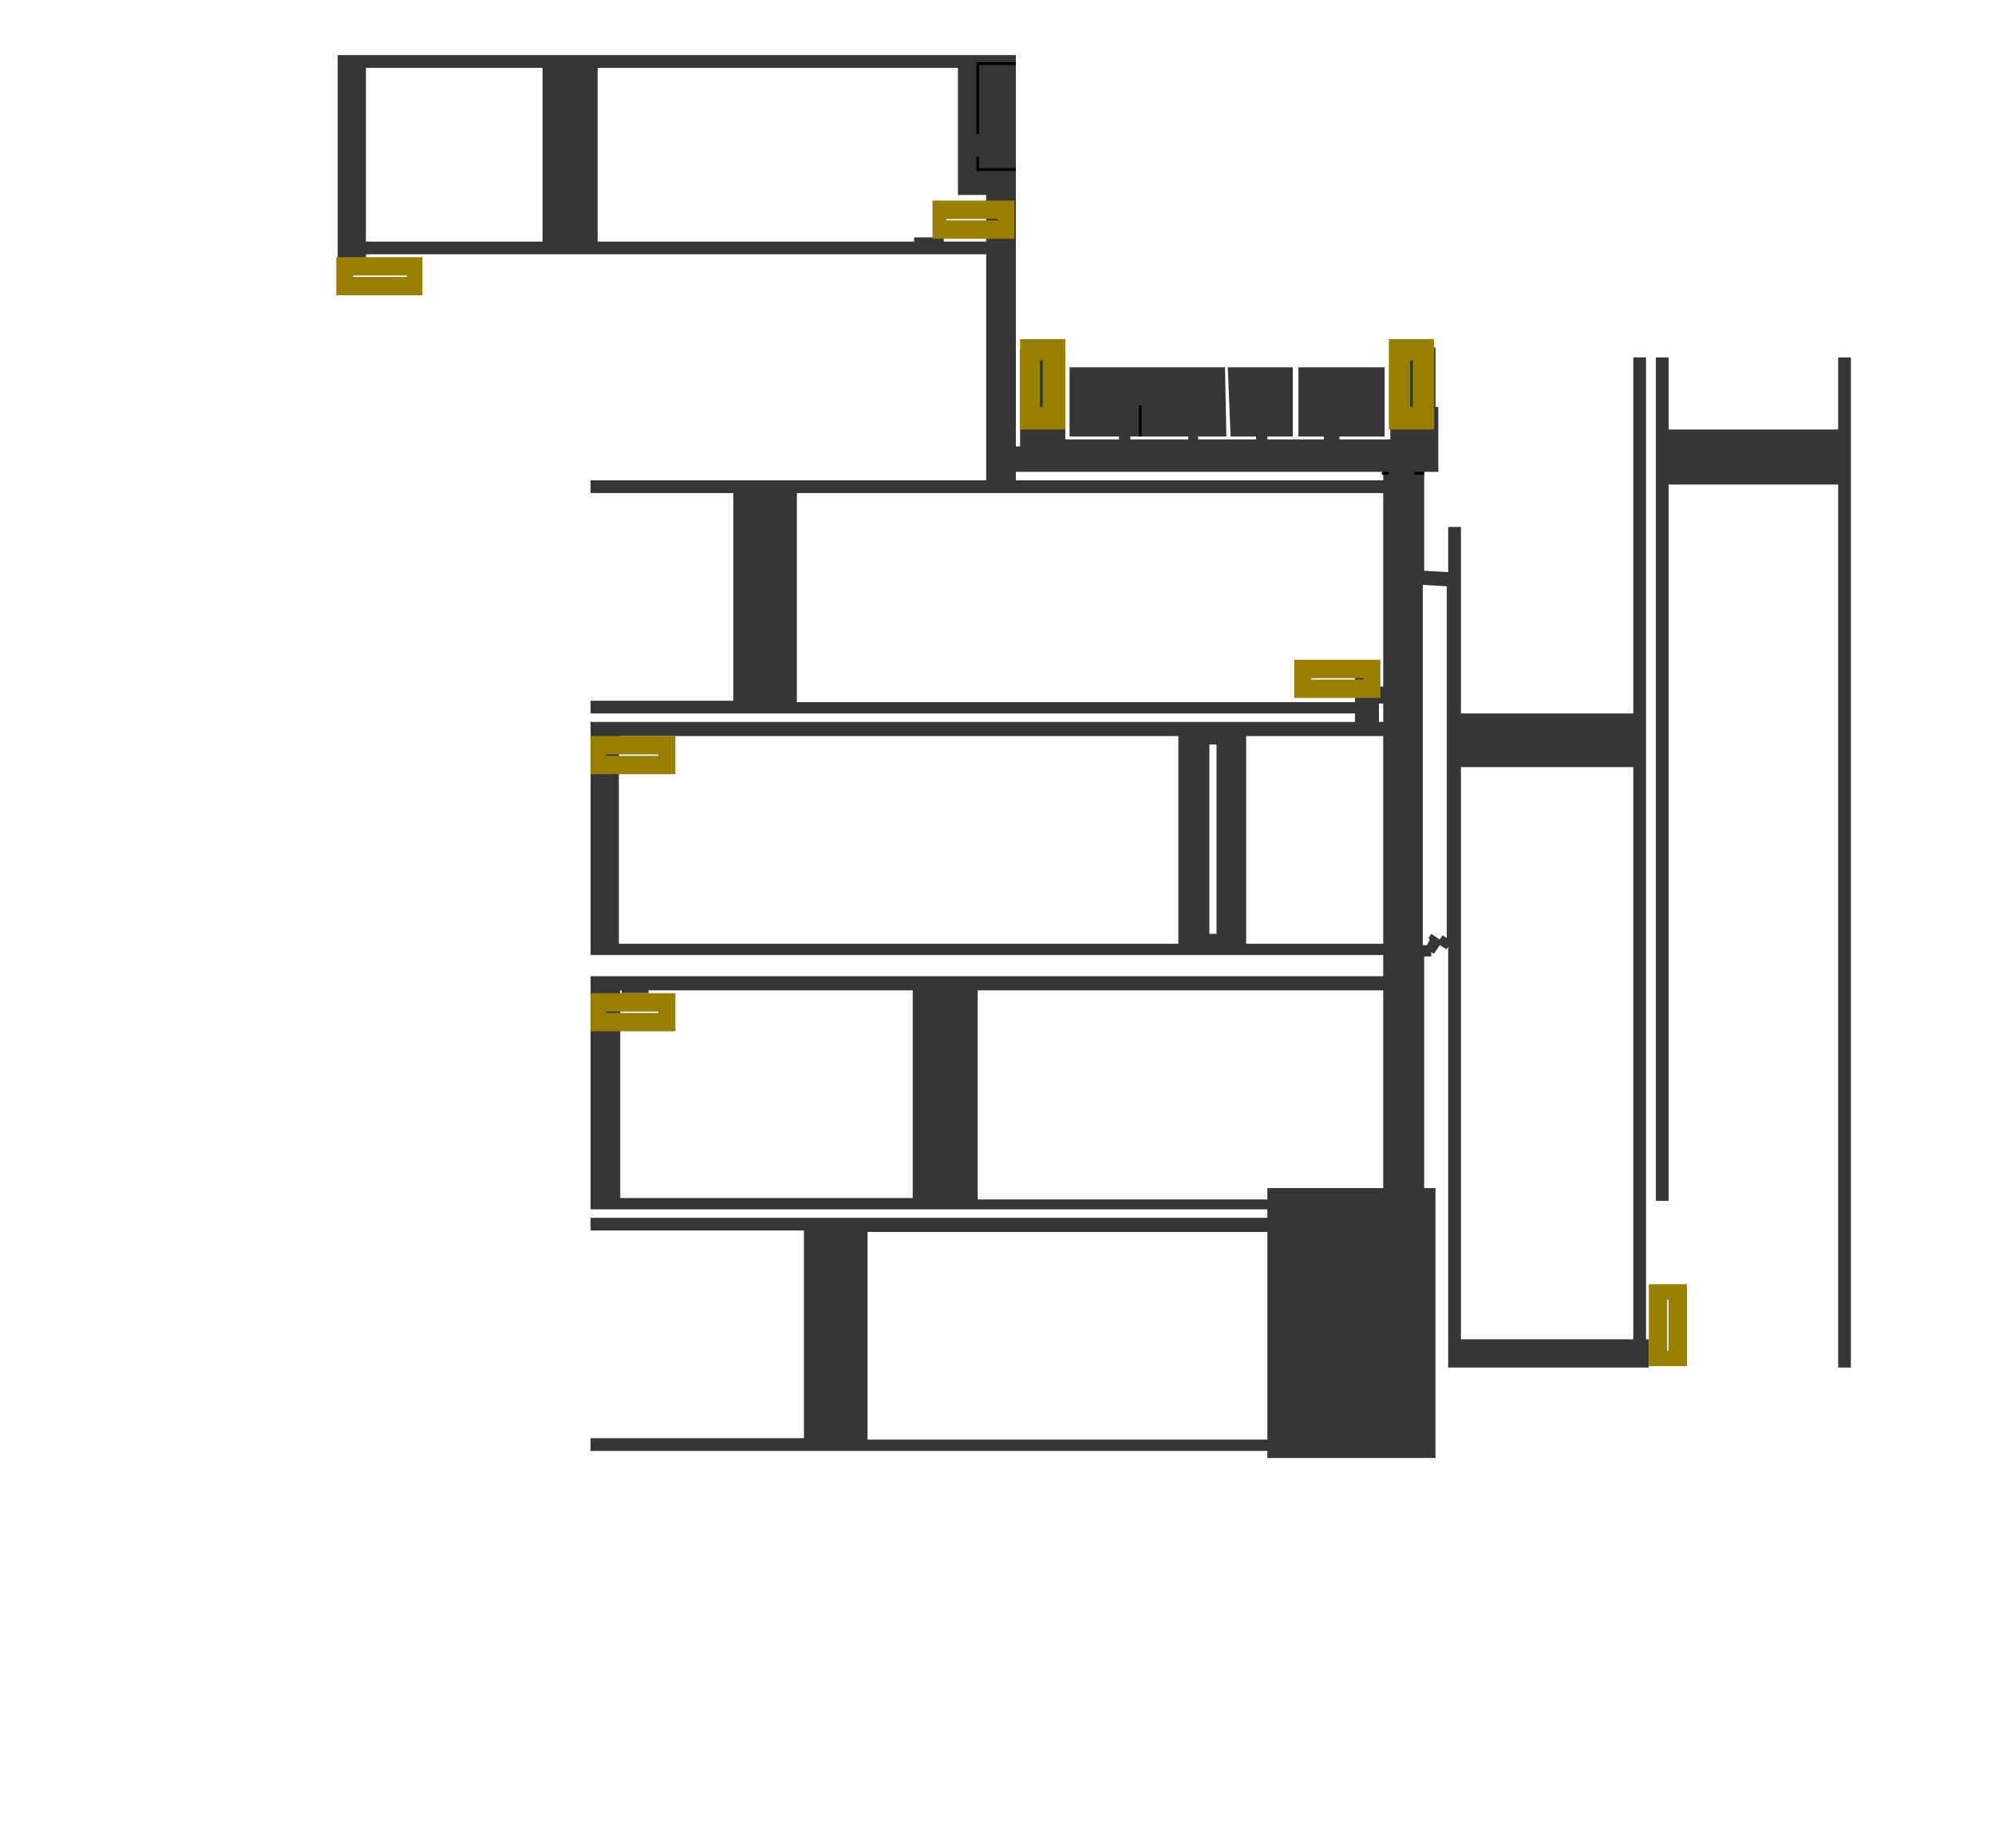
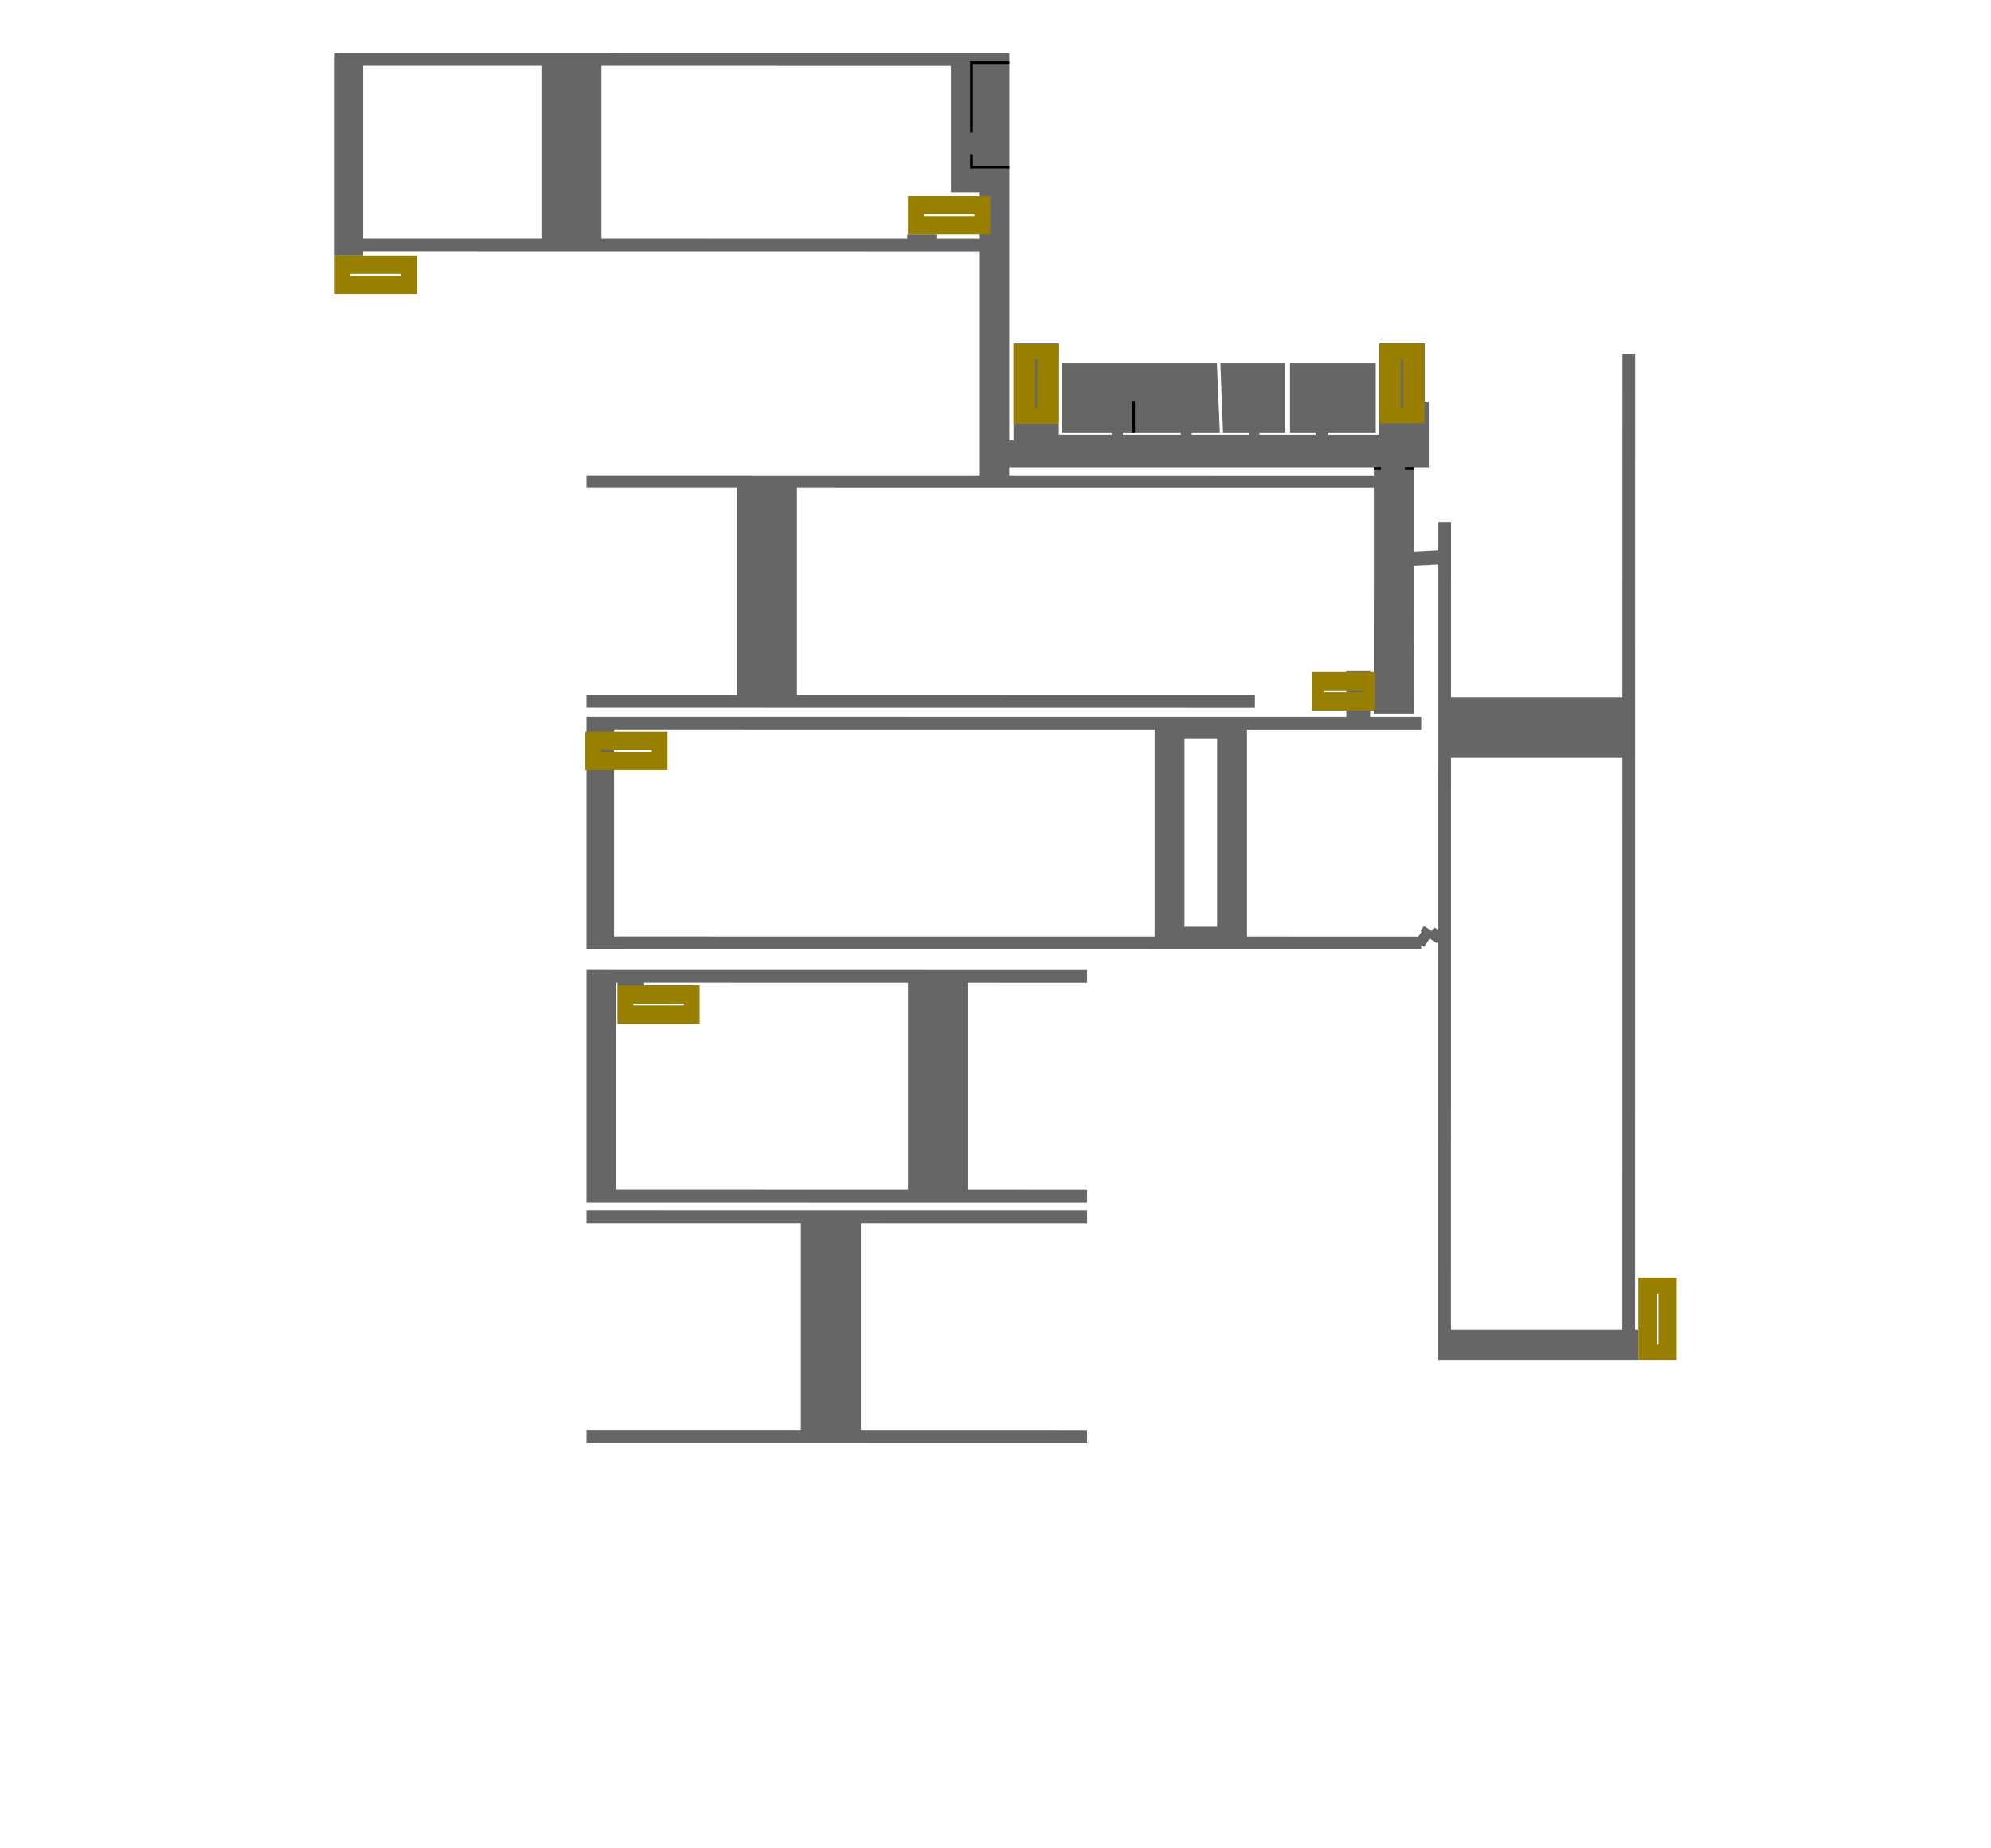
- <svg xmlns="http://www.w3.org/2000/svg" version="1.1" id="Discord.gg-_x40_marazm" x="0px" y="0px" viewBox="0 0 141.2 130.8" style="enable-background:new 0 0 141.2 130.8;" xml:space="preserve">
-   <style type="text/css">
- 	.st0{fill:#363636;}
- 	.st1{fill:#363636;stroke:#000000;stroke-width:0.2;}
- 	.st2{fill:#987F00;}
- </style>
-   <g id="Third_Floor">
-     <g id="Floor-3">
-       <path class="st0" d="M131,25.3h-0.9v5.1h-12v-5.1h-0.9V85h0.9V34.3h12v62.5h0.9C131,96.8,131,25.3,131,25.3z M116.7,94.8h-0.2    V25.3h-0.9v25.2h-12.2V37.3h-0.9v3.2l-1.7-0.1v-7h1v-4.6h-0.1l-0.1,0v-4.2h-3.2v6.5h-3.6v-0.2H98V26h-6.1v4.9h1.8v0.2h-4v-0.2h1.8    V26h-4.6l0.2,4.9h1.8v0.2h-4.1v-0.2h2L86.7,26h-11v4.9h3.5v0.2h-3.8v-3.2v-3.2h-3.2v6.9h-0.3V3.9h-48v14.4h2V18h43.9V34h-28v0.9    h10.1v14.7H41.8v0.9h54.1v0.6H41.8v16.5h56.1v1.5H41.8v16.5h47.9v0.6H41.8v0.9h15.1v14.7H41.8v0.9h47.9v0.5h11.9V84.1h-0.8V67.7    h0.5v-0.3l0.2,0.1l0.4-0.6l0.5,0.3l0.1-0.2v29.8h14.2L116.7,94.8L116.7,94.8z M115.6,54.3v40.5h-12.2V54.3H115.6z M102.4,41.5    v24.9l-0.3-0.2l-0.2,0.3l-0.6-0.4l-0.2,0.3l0.1,0.1l-0.2,0.4h-0.3V42.2v-0.8L102.4,41.5L102.4,41.5z M97.9,33.4V34h-26v-0.6h13    H97.9z M97.9,34.9v7.4v6.3h-0.3v-1.8h-1.7v2.9H56.4V34.9C56.4,34.9,97.9,34.9,97.9,34.9z M97.9,49.8v1.3h-0.3v-1.3H97.9z     M97.9,52.1v14.7h-9.7V52.1H97.9z M97.9,70.1v14h-8.2v0.8H69.2V70.1L97.9,70.1L97.9,70.1z M89.7,87.2v14.7H61.4V87.2H89.7z     M86.1,52.7v13.4h-0.5V52.7C85.6,52.7,86.1,52.7,86.1,52.7z M84.1,30.9v0.2H80v-0.2h2.1C82.1,30.9,84.1,30.9,84.1,30.9z     M83.4,52.1v14.7H43.8V52.1C43.8,52.1,83.4,52.1,83.4,52.1z M69.8,13.8v3.3h-3v-0.3h-2.1v0.3H42.3V4.8h25.5v9L69.8,13.8L69.8,13.8    z M64.6,70.1v14.7H43.9V70.1H44v0.2h1.9v-0.2H64.6L64.6,70.1z M38.4,4.8v12.3H25.9V4.8H38.4z" />
-     </g>
-     <g id="Wall-3">
-       <path class="st1" d="M97.8,33.5h0.5" />
-       <path class="st1" d="M100.1,33.5h0.7" />
-       <path class="st1" d="M69.2,11.1V12h2.7" />
-       <path class="st1" d="M69.2,9.5v-5h2.7" />
-       <path class="st1" d="M80.7,30.9v-2.2" />
-     </g>
-     <g id="Stairs-3">
-       <g id="Stairs-3-down">
-         <path id="stair-127" class="st2" d="M101.5,30.3V24h-3.2v6.4H101.5z M100,28.8h-0.2v-3.3h0.2V28.8z" />
-         <path id="stair-128" class="st2" d="M75.4,30.3V24h-3.2v6.4H75.4z M73.8,28.8h-0.2v-3.3h0.2V28.8z" />
-         <path id="stair-69" class="st2" d="M29.9,18.2h-6.1v2.7h6.1V18.2z M28.8,19.5v0.1H25v-0.1H28.8z" />
-         <path id="stair-96" class="st2" d="M71.8,14.2h-5.8v2.7h5.8V14.2z M70.6,15.5v0.1H67v-0.1H70.6z" />
-         <path id="stair-97" class="st2" d="M47.8,52.1h-6v2.7h6V52.1z M46.6,53.4v0.1h-3.7v-0.1H46.6z" />
-         <path id="stair-100" class="st2" d="M47.8,70.3h-6v2.7h6V70.3z M46.6,71.6v0.1h-3.7v-0.1H46.6z" />
-         <path id="stair-101" class="st2" d="M119.4,96.7v-5.8h-2.7v5.8H119.4z M118.1,95.6h-0.1V92h0.1V95.6z" />
-         <path id="stair-129" class="st2" d="M97.7,46.7h-6.1v2.7h6.1V46.7z M96.5,48v0.1h-3.7V48H96.5z" />
+ <svg xmlns="http://www.w3.org/2000/svg" width="141.8" height="131.571">
+   <g transform="rotate(90 70.9 70.9)">
+     <g id="Third_Floor" class="shadow">
+       <path id="Floor-3" fill="#666" d="M94.707 25.116v.234l-69.496-.006-.002.907 24.437.002v12.205l-12.482-.002v.906h2.045l.09 1.709h-6.032V40.04h-4.61l-.013.142-.011.145h-4.178v3.234h6.506v3.633h-.168v-3.377h-4.926v6.104h4.926v-1.83h.168v4.005h-.168v-1.832h-4.926v4.617l4.926-.19v-1.833h.168v4.065h-.168v-2.004l-4.926.21v11.006h4.926v-3.51h.168v3.759l-3.254-.004-3.252-.004v3.232h6.914v.305H3.783l-.006 48.045h14.42v-2.024h-.303l.006-43.869h15.946l-.002 27.961h.906l.002-10.715h14.742l-.002 10.715h.906l.006-47.603h-.906l-.004 32.613H34.752l.004-41.082h7.363l6.332.006v.256h-.703v1.695h3.295v-1.696h-1.326v-.255l1.097.002v-2.883l-8.695-.008h-1.85l-.091-1.709 26.047.002-.198.295.27.18-.365.548.353.235.049-.072.357.236-.002 12.201H51.95l.002-12.408h-.906l-.006 59.447h16.553l.006-59.447h-.311l.135-.203-.594-.397.334-.5-.172-.115 29.838.004V25.116Zm-40.785 1.137 40.785.004v12.205l-40.785-.004Zm-20.655 17.7h.582l-.001 25.96h-.58v-12.99Zm19.35 11.161h13.375v2.322H52.617Zm-21.824 2.59h.168v4.12h-.168v-2.06Zm21.156 1.86h14.74l-.004 38.5h-14.74Zm17.121 4.81-.006 35.652H85.62l.006-35.652h-.906l-.002 8.482H69.975l.002-8.482Zm17.108 0-.004 35.652h.906l.002-15.27h14.74l-.002 15.27h.906l.006-35.652h-.906l-.002 16.107H87.082l.002-16.107Zm-72.485 7.691h3.301v3.043h-.303v2.072h.303l-.004 21.785H4.685l.004-24.894h9.004Zm56.282 5.067h14.742l-.004 20.773H69.97v-.082h.191v-1.895h-.191ZM4.684 103.24H16.99l-.002 12.693H4.683Z" />
+       <g id="Wall-3" fill="none" stroke="#000" stroke-width=".2">
+         <path d="M33.35 43.954v-.51M33.35 41.75v-.679M10.973 72.605h.926v-2.693M9.43 72.605H4.453v-2.692M30.793 61.066h-2.187" />
+       </g>
+       <g id="Stairs-3" fill="#987f00">
+         <g id="Stairs-3-down">
+           <path id="stair-127" d="M30.14 40.345h-5.685v3.205h5.685Zm-1.093 1.526v.153H25.55v-.153Z" />
+           <path id="stair-128" d="M30.178 66.403h-5.685v3.204h5.685Zm-1.093 1.525v.154h-3.497v-.154Z" />
+           <path id="stair-69" d="M18.197 112.104v5.854h2.736v-5.854Zm1.303 1.125h.13v3.602h-.13Z" />
+           <path id="stair-96" d="M13.955 71.277v5.853h2.736v-5.853Zm1.303 1.125h.13v3.601h-.13Z" />
+           <path id="stair-97" d="M52.108 94.256v5.853h2.737v-5.853Zm1.303 1.125h.13v3.601h-.13Z" />
+           <path id="stair-100" d="M70.162 91.97v5.854H72.9V91.97Zm1.303 1.125h.131v3.602h-.13Z" />
+           <path id="stair-101" d="M96.827 22.38h-5.853v2.736h5.853Zm-1.125 1.303v.13h-3.601v-.13Z" />
+           <path id="stair-129" d="M47.859 43.867v4.482h2.736v-4.482Zm1.303.861h.13v2.758h-.13Z" />
+         </g>
      </g>
    </g>
  </g>
</svg>
